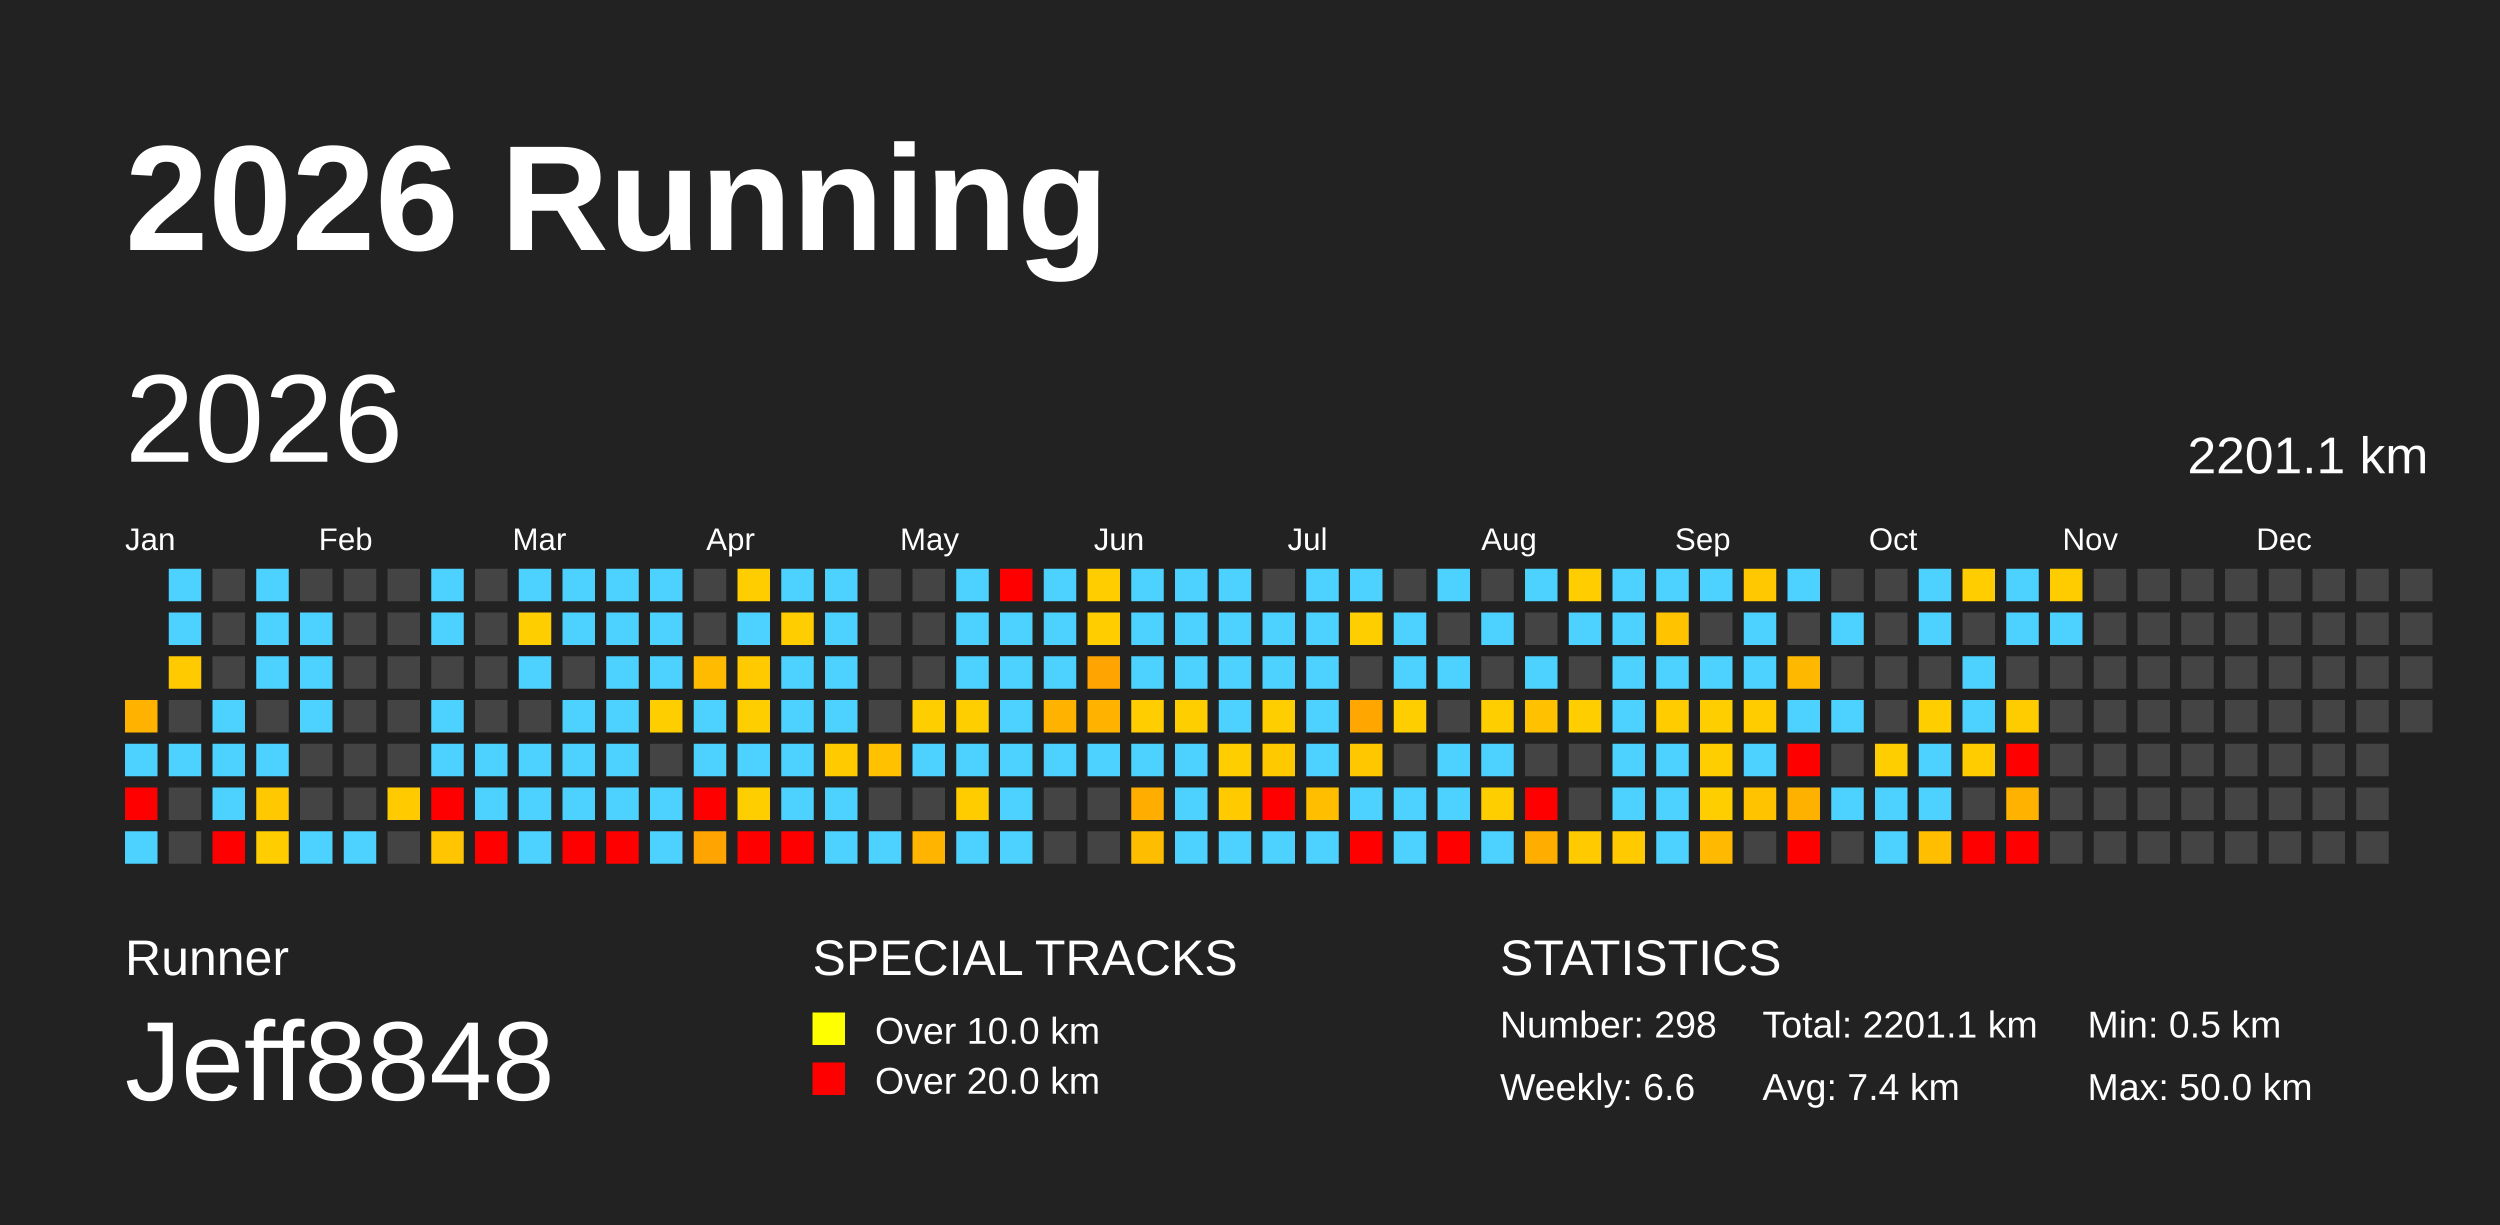
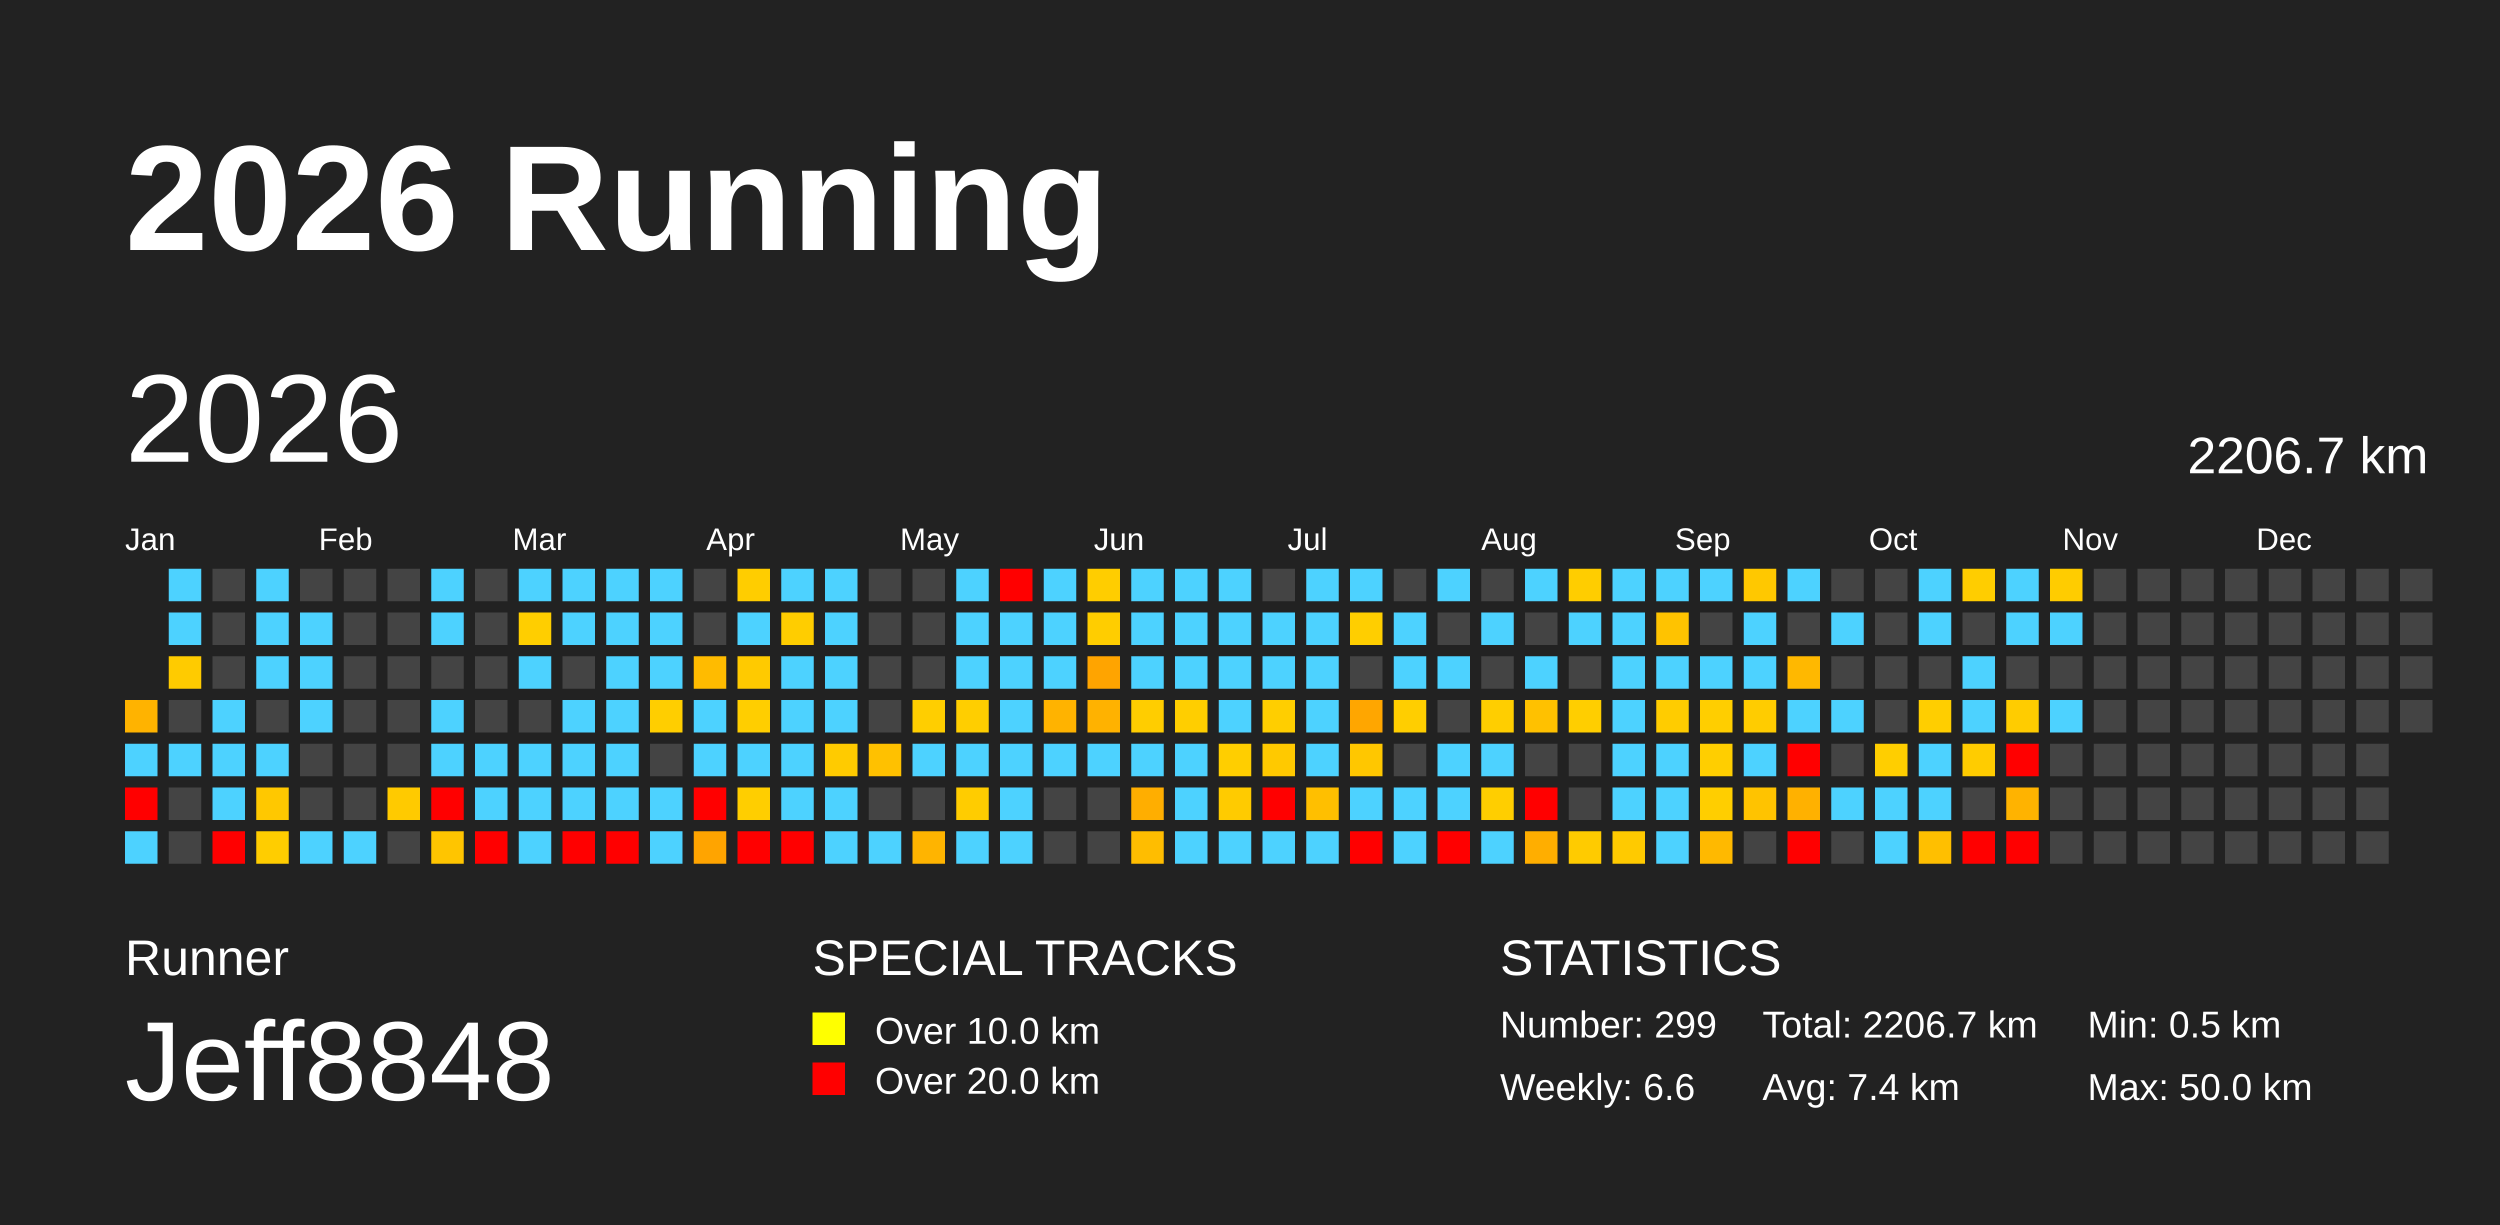
<svg xmlns="http://www.w3.org/2000/svg" baseProfile="full" height="98mm" version="1.1" viewBox="0,0,200,98" width="200mm">
  <defs />
  <rect fill="#222222" height="98" width="200" x="0" y="0" />
  <text fill="#FFFFFF" style="font-size:12px; font-family:Arial; font-weight:bold;" x="10" y="20">2026 Running</text>
  <text fill="#FFFFFF" style="font-size:4px; font-family:Arial" x="10" y="78">Runner</text>
  <text fill="#FFFFFF" style="font-size:9px; font-family:Arial" x="10" y="88">Jeff8848</text>
  <text fill="#FFFFFF" style="font-size:4px; font-family:Arial" x="65" y="78">SPECIAL TRACKS</text>
  <rect fill="yellow" height="2.6" width="2.6" x="65" y="81" />
  <text fill="#FFFFFF" style="font-size:3px; font-family:Arial" x="70" y="83.5">Over 10.0 km</text>
  <rect fill="red" height="2.6" width="2.6" x="65" y="85" />
  <text fill="#FFFFFF" style="font-size:3px; font-family:Arial" x="70" y="87.5">Over 20.0 km</text>
  <text fill="#FFFFFF" style="font-size:4px; font-family:Arial" x="120" y="78">STATISTICS</text>
-   <text fill="#FFFFFF" style="font-size:3px; font-family:Arial" x="120" y="83">Number: 298</text>
+   <text fill="#FFFFFF" style="font-size:3px; font-family:Arial" x="120" y="83">Number: 299</text>
  <text fill="#FFFFFF" style="font-size:3px; font-family:Arial" x="120" y="88">Weekly: 6.6</text>
-   <text fill="#FFFFFF" style="font-size:3px; font-family:Arial" x="141" y="83">Total: 2201.1 km</text>
+   <text fill="#FFFFFF" style="font-size:3px; font-family:Arial" x="141" y="83">Total: 2206.7 km</text>
  <text fill="#FFFFFF" style="font-size:3px; font-family:Arial" x="141" y="88">Avg: 7.4 km</text>
  <text fill="#FFFFFF" style="font-size:3px; font-family:Arial" x="167" y="83">Min: 0.5 km</text>
  <text fill="#FFFFFF" style="font-size:3px; font-family:Arial" x="167" y="88">Max: 50.0 km</text>
  <text dominant-baseline="hanging" fill="#FFFFFF" style="font-size:10.0px; font-family:Arial;" x="10" y="30">2026</text>
-   <text dominant-baseline="hanging" fill="#FFFFFF" style="font-size:4.125px; font-family:Arial;" x="175" y="35">2201.1 km</text>
+   <text dominant-baseline="hanging" fill="#FFFFFF" style="font-size:4.125px; font-family:Arial;" x="175" y="35">2206.7 km</text>
  <text fill="#FFFFFF" style="font-size:2.5px; font-family:Arial" x="10.0" y="44">Jan</text>
  <text fill="#FFFFFF" style="font-size:2.5px; font-family:Arial" x="25.5" y="44">Feb</text>
  <text fill="#FFFFFF" style="font-size:2.5px; font-family:Arial" x="41.0" y="44">Mar</text>
  <text fill="#FFFFFF" style="font-size:2.5px; font-family:Arial" x="56.5" y="44">Apr</text>
  <text fill="#FFFFFF" style="font-size:2.5px; font-family:Arial" x="72.0" y="44">May</text>
  <text fill="#FFFFFF" style="font-size:2.5px; font-family:Arial" x="87.5" y="44">Jun</text>
  <text fill="#FFFFFF" style="font-size:2.5px; font-family:Arial" x="103.0" y="44">Jul</text>
  <text fill="#FFFFFF" style="font-size:2.5px; font-family:Arial" x="118.5" y="44">Aug</text>
  <text fill="#FFFFFF" style="font-size:2.5px; font-family:Arial" x="134.0" y="44">Sep</text>
  <text fill="#FFFFFF" style="font-size:2.5px; font-family:Arial" x="149.5" y="44">Oct</text>
  <text fill="#FFFFFF" style="font-size:2.5px; font-family:Arial" x="165.0" y="44">Nov</text>
  <text fill="#FFFFFF" style="font-size:2.5px; font-family:Arial" x="180.5" y="44">Dec</text>
  <rect fill="#ffb300" height="2.6" width="2.6" x="10.0" y="56.0" />
  <rect fill="#4dd2ff" height="2.6" width="2.6" x="10.0" y="59.5" />
  <rect fill="red" height="2.6" width="2.6" x="10.0" y="63.0" />
  <rect fill="#4dd2ff" height="2.6" width="2.6" x="10.0" y="66.5" />
  <rect fill="#4dd2ff" height="2.6" width="2.6" x="13.5" y="45.5" />
  <rect fill="#4dd2ff" height="2.6" width="2.6" x="13.5" y="49.0" />
  <rect fill="#ffcb00" height="2.6" width="2.6" x="13.5" y="52.5" />
  <rect fill="#444444" height="2.6" width="2.6" x="13.5" y="56.0" />
  <rect fill="#4dd2ff" height="2.6" width="2.6" x="13.5" y="59.5" />
  <rect fill="#444444" height="2.6" width="2.6" x="13.5" y="63.0" />
  <rect fill="#444444" height="2.6" width="2.6" x="13.5" y="66.5" />
  <rect fill="#444444" height="2.6" width="2.6" x="17.0" y="45.5" />
  <rect fill="#444444" height="2.6" width="2.6" x="17.0" y="49.0" />
  <rect fill="#444444" height="2.6" width="2.6" x="17.0" y="52.5" />
  <rect fill="#4dd2ff" height="2.6" width="2.6" x="17.0" y="56.0" />
  <rect fill="#4dd2ff" height="2.6" width="2.6" x="17.0" y="59.5" />
  <rect fill="#4dd2ff" height="2.6" width="2.6" x="17.0" y="63.0" />
  <rect fill="red" height="2.6" width="2.6" x="17.0" y="66.5" />
  <rect fill="#4dd2ff" height="2.6" width="2.6" x="20.5" y="45.5" />
  <rect fill="#4dd2ff" height="2.6" width="2.6" x="20.5" y="49.0" />
  <rect fill="#4dd2ff" height="2.6" width="2.6" x="20.5" y="52.5" />
  <rect fill="#444444" height="2.6" width="2.6" x="20.5" y="56.0" />
  <rect fill="#4dd2ff" height="2.6" width="2.6" x="20.5" y="59.5" />
  <rect fill="#ffc800" height="2.6" width="2.6" x="20.5" y="63.0" />
  <rect fill="#ffcd00" height="2.6" width="2.6" x="20.5" y="66.5" />
  <rect fill="#444444" height="2.6" width="2.6" x="24.0" y="45.5" />
  <rect fill="#4dd2ff" height="2.6" width="2.6" x="24.0" y="49.0" />
  <rect fill="#4dd2ff" height="2.6" width="2.6" x="24.0" y="52.5" />
  <rect fill="#4dd2ff" height="2.6" width="2.6" x="24.0" y="56.0" />
  <rect fill="#444444" height="2.6" width="2.6" x="24.0" y="59.5" />
  <rect fill="#444444" height="2.6" width="2.6" x="24.0" y="63.0" />
  <rect fill="#4dd2ff" height="2.6" width="2.6" x="24.0" y="66.5" />
  <rect fill="#444444" height="2.6" width="2.6" x="27.5" y="45.5" />
  <rect fill="#444444" height="2.6" width="2.6" x="27.5" y="49.0" />
  <rect fill="#444444" height="2.6" width="2.6" x="27.5" y="52.5" />
  <rect fill="#444444" height="2.6" width="2.6" x="27.5" y="56.0" />
  <rect fill="#444444" height="2.6" width="2.6" x="27.5" y="59.5" />
  <rect fill="#444444" height="2.6" width="2.6" x="27.5" y="63.0" />
  <rect fill="#4dd2ff" height="2.6" width="2.6" x="27.5" y="66.5" />
  <rect fill="#444444" height="2.6" width="2.6" x="31.0" y="45.5" />
  <rect fill="#444444" height="2.6" width="2.6" x="31.0" y="49.0" />
  <rect fill="#444444" height="2.6" width="2.6" x="31.0" y="52.5" />
  <rect fill="#444444" height="2.6" width="2.6" x="31.0" y="56.0" />
  <rect fill="#444444" height="2.6" width="2.6" x="31.0" y="59.5" />
  <rect fill="#ffca00" height="2.6" width="2.6" x="31.0" y="63.0" />
  <rect fill="#444444" height="2.6" width="2.6" x="31.0" y="66.5" />
  <rect fill="#4dd2ff" height="2.6" width="2.6" x="34.5" y="45.5" />
  <rect fill="#4dd2ff" height="2.6" width="2.6" x="34.5" y="49.0" />
  <rect fill="#444444" height="2.6" width="2.6" x="34.5" y="52.5" />
  <rect fill="#4dd2ff" height="2.6" width="2.6" x="34.5" y="56.0" />
  <rect fill="#4dd2ff" height="2.6" width="2.6" x="34.5" y="59.5" />
  <rect fill="red" height="2.6" width="2.6" x="34.5" y="63.0" />
  <rect fill="#ffc500" height="2.6" width="2.6" x="34.5" y="66.5" />
  <rect fill="#444444" height="2.6" width="2.6" x="38.0" y="45.5" />
  <rect fill="#444444" height="2.6" width="2.6" x="38.0" y="49.0" />
  <rect fill="#444444" height="2.6" width="2.6" x="38.0" y="52.5" />
  <rect fill="#444444" height="2.6" width="2.6" x="38.0" y="56.0" />
  <rect fill="#4dd2ff" height="2.6" width="2.6" x="38.0" y="59.5" />
  <rect fill="#4dd2ff" height="2.6" width="2.6" x="38.0" y="63.0" />
  <rect fill="red" height="2.6" width="2.6" x="38.0" y="66.5" />
  <rect fill="#4dd2ff" height="2.6" width="2.6" x="41.5" y="45.5" />
  <rect fill="#ffce00" height="2.6" width="2.6" x="41.5" y="49.0" />
  <rect fill="#4dd2ff" height="2.6" width="2.6" x="41.5" y="52.5" />
  <rect fill="#444444" height="2.6" width="2.6" x="41.5" y="56.0" />
  <rect fill="#4dd2ff" height="2.6" width="2.6" x="41.5" y="59.5" />
  <rect fill="#4dd2ff" height="2.6" width="2.6" x="41.5" y="63.0" />
  <rect fill="#4dd2ff" height="2.6" width="2.6" x="41.5" y="66.5" />
  <rect fill="#4dd2ff" height="2.6" width="2.6" x="45.0" y="45.5" />
  <rect fill="#4dd2ff" height="2.6" width="2.6" x="45.0" y="49.0" />
  <rect fill="#444444" height="2.6" width="2.6" x="45.0" y="52.5" />
  <rect fill="#4dd2ff" height="2.6" width="2.6" x="45.0" y="56.0" />
  <rect fill="#4dd2ff" height="2.6" width="2.6" x="45.0" y="59.5" />
  <rect fill="#4dd2ff" height="2.6" width="2.6" x="45.0" y="63.0" />
  <rect fill="red" height="2.6" width="2.6" x="45.0" y="66.5" />
  <rect fill="#4dd2ff" height="2.6" width="2.6" x="48.5" y="45.5" />
  <rect fill="#4dd2ff" height="2.6" width="2.6" x="48.5" y="49.0" />
  <rect fill="#4dd2ff" height="2.6" width="2.6" x="48.5" y="52.5" />
  <rect fill="#4dd2ff" height="2.6" width="2.6" x="48.5" y="56.0" />
  <rect fill="#4dd2ff" height="2.6" width="2.6" x="48.5" y="59.5" />
  <rect fill="#4dd2ff" height="2.6" width="2.6" x="48.5" y="63.0" />
  <rect fill="red" height="2.6" width="2.6" x="48.5" y="66.5" />
  <rect fill="#4dd2ff" height="2.6" width="2.6" x="52.0" y="45.5" />
  <rect fill="#4dd2ff" height="2.6" width="2.6" x="52.0" y="49.0" />
  <rect fill="#4dd2ff" height="2.6" width="2.6" x="52.0" y="52.5" />
  <rect fill="#ffce00" height="2.6" width="2.6" x="52.0" y="56.0" />
  <rect fill="#444444" height="2.6" width="2.6" x="52.0" y="59.5" />
  <rect fill="#4dd2ff" height="2.6" width="2.6" x="52.0" y="63.0" />
  <rect fill="#4dd2ff" height="2.6" width="2.6" x="52.0" y="66.5" />
  <rect fill="#444444" height="2.6" width="2.6" x="55.5" y="45.5" />
  <rect fill="#444444" height="2.6" width="2.6" x="55.5" y="49.0" />
  <rect fill="#ffbb00" height="2.6" width="2.6" x="55.5" y="52.5" />
  <rect fill="#4dd2ff" height="2.6" width="2.6" x="55.5" y="56.0" />
  <rect fill="#4dd2ff" height="2.6" width="2.6" x="55.5" y="59.5" />
  <rect fill="red" height="2.6" width="2.6" x="55.5" y="63.0" />
  <rect fill="#ffa400" height="2.6" width="2.6" x="55.5" y="66.5" />
  <rect fill="#ffcd00" height="2.6" width="2.6" x="59.0" y="45.5" />
  <rect fill="#4dd2ff" height="2.6" width="2.6" x="59.0" y="49.0" />
  <rect fill="#ffca00" height="2.6" width="2.6" x="59.0" y="52.5" />
  <rect fill="#ffce00" height="2.6" width="2.6" x="59.0" y="56.0" />
  <rect fill="#4dd2ff" height="2.6" width="2.6" x="59.0" y="59.5" />
  <rect fill="#ffce00" height="2.6" width="2.6" x="59.0" y="63.0" />
  <rect fill="red" height="2.6" width="2.6" x="59.0" y="66.5" />
  <rect fill="#4dd2ff" height="2.6" width="2.6" x="62.5" y="45.5" />
  <rect fill="#ffcd00" height="2.6" width="2.6" x="62.5" y="49.0" />
  <rect fill="#4dd2ff" height="2.6" width="2.6" x="62.5" y="52.5" />
  <rect fill="#4dd2ff" height="2.6" width="2.6" x="62.5" y="56.0" />
  <rect fill="#4dd2ff" height="2.6" width="2.6" x="62.5" y="59.5" />
  <rect fill="#4dd2ff" height="2.6" width="2.6" x="62.5" y="63.0" />
  <rect fill="red" height="2.6" width="2.6" x="62.5" y="66.5" />
  <rect fill="#4dd2ff" height="2.6" width="2.6" x="66.0" y="45.5" />
  <rect fill="#4dd2ff" height="2.6" width="2.6" x="66.0" y="49.0" />
  <rect fill="#4dd2ff" height="2.6" width="2.6" x="66.0" y="52.5" />
  <rect fill="#4dd2ff" height="2.6" width="2.6" x="66.0" y="56.0" />
  <rect fill="#ffcb00" height="2.6" width="2.6" x="66.0" y="59.5" />
  <rect fill="#4dd2ff" height="2.6" width="2.6" x="66.0" y="63.0" />
  <rect fill="#4dd2ff" height="2.6" width="2.6" x="66.0" y="66.5" />
  <rect fill="#444444" height="2.6" width="2.6" x="69.5" y="45.5" />
  <rect fill="#444444" height="2.6" width="2.6" x="69.5" y="49.0" />
  <rect fill="#444444" height="2.6" width="2.6" x="69.5" y="52.5" />
  <rect fill="#444444" height="2.6" width="2.6" x="69.5" y="56.0" />
  <rect fill="#ffc100" height="2.6" width="2.6" x="69.5" y="59.5" />
  <rect fill="#444444" height="2.6" width="2.6" x="69.5" y="63.0" />
  <rect fill="#4dd2ff" height="2.6" width="2.6" x="69.5" y="66.5" />
  <rect fill="#444444" height="2.6" width="2.6" x="73.0" y="45.5" />
  <rect fill="#444444" height="2.6" width="2.6" x="73.0" y="49.0" />
  <rect fill="#444444" height="2.6" width="2.6" x="73.0" y="52.5" />
  <rect fill="#ffce00" height="2.6" width="2.6" x="73.0" y="56.0" />
  <rect fill="#4dd2ff" height="2.6" width="2.6" x="73.0" y="59.5" />
  <rect fill="#444444" height="2.6" width="2.6" x="73.0" y="63.0" />
  <rect fill="#ffb400" height="2.6" width="2.6" x="73.0" y="66.5" />
  <rect fill="#4dd2ff" height="2.6" width="2.6" x="76.5" y="45.5" />
  <rect fill="#4dd2ff" height="2.6" width="2.6" x="76.5" y="49.0" />
  <rect fill="#4dd2ff" height="2.6" width="2.6" x="76.5" y="52.5" />
  <rect fill="#ffce00" height="2.6" width="2.6" x="76.5" y="56.0" />
  <rect fill="#4dd2ff" height="2.6" width="2.6" x="76.5" y="59.5" />
  <rect fill="#ffcc00" height="2.6" width="2.6" x="76.5" y="63.0" />
  <rect fill="#4dd2ff" height="2.6" width="2.6" x="76.5" y="66.5" />
  <rect fill="red" height="2.6" width="2.6" x="80.0" y="45.5" />
  <rect fill="#4dd2ff" height="2.6" width="2.6" x="80.0" y="49.0" />
  <rect fill="#4dd2ff" height="2.6" width="2.6" x="80.0" y="52.5" />
  <rect fill="#4dd2ff" height="2.6" width="2.6" x="80.0" y="56.0" />
  <rect fill="#4dd2ff" height="2.6" width="2.6" x="80.0" y="59.5" />
  <rect fill="#4dd2ff" height="2.6" width="2.6" x="80.0" y="63.0" />
  <rect fill="#4dd2ff" height="2.6" width="2.6" x="80.0" y="66.5" />
  <rect fill="#4dd2ff" height="2.6" width="2.6" x="83.5" y="45.5" />
  <rect fill="#4dd2ff" height="2.6" width="2.6" x="83.5" y="49.0" />
  <rect fill="#4dd2ff" height="2.6" width="2.6" x="83.5" y="52.5" />
  <rect fill="#ffb300" height="2.6" width="2.6" x="83.5" y="56.0" />
  <rect fill="#4dd2ff" height="2.6" width="2.6" x="83.5" y="59.5" />
  <rect fill="#444444" height="2.6" width="2.6" x="83.5" y="63.0" />
  <rect fill="#444444" height="2.6" width="2.6" x="83.5" y="66.5" />
  <rect fill="#ffcd00" height="2.6" width="2.6" x="87.0" y="45.5" />
  <rect fill="#ffcd00" height="2.6" width="2.6" x="87.0" y="49.0" />
  <rect fill="#ffa400" height="2.6" width="2.6" x="87.0" y="52.5" />
  <rect fill="#ffb200" height="2.6" width="2.6" x="87.0" y="56.0" />
  <rect fill="#4dd2ff" height="2.6" width="2.6" x="87.0" y="59.5" />
  <rect fill="#444444" height="2.6" width="2.6" x="87.0" y="63.0" />
  <rect fill="#444444" height="2.6" width="2.6" x="87.0" y="66.5" />
  <rect fill="#4dd2ff" height="2.6" width="2.6" x="90.5" y="45.5" />
  <rect fill="#4dd2ff" height="2.6" width="2.6" x="90.5" y="49.0" />
  <rect fill="#4dd2ff" height="2.6" width="2.6" x="90.5" y="52.5" />
  <rect fill="#ffcd00" height="2.6" width="2.6" x="90.5" y="56.0" />
  <rect fill="#4dd2ff" height="2.6" width="2.6" x="90.5" y="59.5" />
  <rect fill="#ffae00" height="2.6" width="2.6" x="90.5" y="63.0" />
  <rect fill="#ffbd00" height="2.6" width="2.6" x="90.5" y="66.5" />
  <rect fill="#4dd2ff" height="2.6" width="2.6" x="94.0" y="45.5" />
  <rect fill="#4dd2ff" height="2.6" width="2.6" x="94.0" y="49.0" />
  <rect fill="#4dd2ff" height="2.6" width="2.6" x="94.0" y="52.5" />
  <rect fill="#ffce00" height="2.6" width="2.6" x="94.0" y="56.0" />
  <rect fill="#4dd2ff" height="2.6" width="2.6" x="94.0" y="59.5" />
  <rect fill="#4dd2ff" height="2.6" width="2.6" x="94.0" y="63.0" />
  <rect fill="#4dd2ff" height="2.6" width="2.6" x="94.0" y="66.5" />
  <rect fill="#4dd2ff" height="2.6" width="2.6" x="97.5" y="45.5" />
  <rect fill="#4dd2ff" height="2.6" width="2.6" x="97.5" y="49.0" />
  <rect fill="#4dd2ff" height="2.6" width="2.6" x="97.5" y="52.5" />
  <rect fill="#4dd2ff" height="2.6" width="2.6" x="97.5" y="56.0" />
  <rect fill="#ffce00" height="2.6" width="2.6" x="97.5" y="59.5" />
  <rect fill="#ffcb00" height="2.6" width="2.6" x="97.5" y="63.0" />
  <rect fill="#4dd2ff" height="2.6" width="2.6" x="97.5" y="66.5" />
  <rect fill="#444444" height="2.6" width="2.6" x="101.0" y="45.5" />
  <rect fill="#4dd2ff" height="2.6" width="2.6" x="101.0" y="49.0" />
  <rect fill="#4dd2ff" height="2.6" width="2.6" x="101.0" y="52.5" />
  <rect fill="#ffce00" height="2.6" width="2.6" x="101.0" y="56.0" />
  <rect fill="#ffc900" height="2.6" width="2.6" x="101.0" y="59.5" />
  <rect fill="red" height="2.6" width="2.6" x="101.0" y="63.0" />
  <rect fill="#4dd2ff" height="2.6" width="2.6" x="101.0" y="66.5" />
  <rect fill="#4dd2ff" height="2.6" width="2.6" x="104.5" y="45.5" />
  <rect fill="#4dd2ff" height="2.6" width="2.6" x="104.5" y="49.0" />
  <rect fill="#4dd2ff" height="2.6" width="2.6" x="104.5" y="52.5" />
  <rect fill="#4dd2ff" height="2.6" width="2.6" x="104.5" y="56.0" />
  <rect fill="#4dd2ff" height="2.6" width="2.6" x="104.5" y="59.5" />
  <rect fill="#ffbf00" height="2.6" width="2.6" x="104.5" y="63.0" />
  <rect fill="#4dd2ff" height="2.6" width="2.6" x="104.5" y="66.5" />
  <rect fill="#4dd2ff" height="2.6" width="2.6" x="108.0" y="45.5" />
  <rect fill="#ffce00" height="2.6" width="2.6" x="108.0" y="49.0" />
  <rect fill="#444444" height="2.6" width="2.6" x="108.0" y="52.5" />
  <rect fill="#ffa600" height="2.6" width="2.6" x="108.0" y="56.0" />
  <rect fill="#ffc700" height="2.6" width="2.6" x="108.0" y="59.5" />
  <rect fill="#4dd2ff" height="2.6" width="2.6" x="108.0" y="63.0" />
  <rect fill="red" height="2.6" width="2.6" x="108.0" y="66.5" />
  <rect fill="#444444" height="2.6" width="2.6" x="111.5" y="45.5" />
  <rect fill="#4dd2ff" height="2.6" width="2.6" x="111.5" y="49.0" />
  <rect fill="#4dd2ff" height="2.6" width="2.6" x="111.5" y="52.5" />
  <rect fill="#ffce00" height="2.6" width="2.6" x="111.5" y="56.0" />
  <rect fill="#444444" height="2.6" width="2.6" x="111.5" y="59.5" />
  <rect fill="#4dd2ff" height="2.6" width="2.6" x="111.5" y="63.0" />
  <rect fill="#4dd2ff" height="2.6" width="2.6" x="111.5" y="66.5" />
  <rect fill="#4dd2ff" height="2.6" width="2.6" x="115.0" y="45.5" />
  <rect fill="#444444" height="2.6" width="2.6" x="115.0" y="49.0" />
  <rect fill="#4dd2ff" height="2.6" width="2.6" x="115.0" y="52.5" />
  <rect fill="#444444" height="2.6" width="2.6" x="115.0" y="56.0" />
  <rect fill="#4dd2ff" height="2.6" width="2.6" x="115.0" y="59.5" />
  <rect fill="#4dd2ff" height="2.6" width="2.6" x="115.0" y="63.0" />
  <rect fill="red" height="2.6" width="2.6" x="115.0" y="66.5" />
  <rect fill="#444444" height="2.6" width="2.6" x="118.5" y="45.5" />
  <rect fill="#4dd2ff" height="2.6" width="2.6" x="118.5" y="49.0" />
  <rect fill="#444444" height="2.6" width="2.6" x="118.5" y="52.5" />
  <rect fill="#ffce00" height="2.6" width="2.6" x="118.5" y="56.0" />
  <rect fill="#4dd2ff" height="2.6" width="2.6" x="118.5" y="59.5" />
  <rect fill="#ffce00" height="2.6" width="2.6" x="118.5" y="63.0" />
  <rect fill="#4dd2ff" height="2.6" width="2.6" x="118.5" y="66.5" />
  <rect fill="#4dd2ff" height="2.6" width="2.6" x="122.0" y="45.5" />
  <rect fill="#444444" height="2.6" width="2.6" x="122.0" y="49.0" />
  <rect fill="#4dd2ff" height="2.6" width="2.6" x="122.0" y="52.5" />
  <rect fill="#ffc100" height="2.6" width="2.6" x="122.0" y="56.0" />
  <rect fill="#444444" height="2.6" width="2.6" x="122.0" y="59.5" />
  <rect fill="red" height="2.6" width="2.6" x="122.0" y="63.0" />
  <rect fill="#ffae00" height="2.6" width="2.6" x="122.0" y="66.5" />
  <rect fill="#ffcd00" height="2.6" width="2.6" x="125.5" y="45.5" />
  <rect fill="#4dd2ff" height="2.6" width="2.6" x="125.5" y="49.0" />
  <rect fill="#444444" height="2.6" width="2.6" x="125.5" y="52.5" />
  <rect fill="#ffce00" height="2.6" width="2.6" x="125.5" y="56.0" />
  <rect fill="#444444" height="2.6" width="2.6" x="125.5" y="59.5" />
  <rect fill="#444444" height="2.6" width="2.6" x="125.5" y="63.0" />
  <rect fill="#ffcb00" height="2.6" width="2.6" x="125.5" y="66.5" />
  <rect fill="#4dd2ff" height="2.6" width="2.6" x="129.0" y="45.5" />
  <rect fill="#4dd2ff" height="2.6" width="2.6" x="129.0" y="49.0" />
  <rect fill="#4dd2ff" height="2.6" width="2.6" x="129.0" y="52.5" />
  <rect fill="#4dd2ff" height="2.6" width="2.6" x="129.0" y="56.0" />
  <rect fill="#4dd2ff" height="2.6" width="2.6" x="129.0" y="59.5" />
  <rect fill="#4dd2ff" height="2.6" width="2.6" x="129.0" y="63.0" />
  <rect fill="#ffca00" height="2.6" width="2.6" x="129.0" y="66.5" />
  <rect fill="#4dd2ff" height="2.6" width="2.6" x="132.5" y="45.5" />
  <rect fill="#ffc300" height="2.6" width="2.6" x="132.5" y="49.0" />
  <rect fill="#4dd2ff" height="2.6" width="2.6" x="132.5" y="52.5" />
  <rect fill="#ffcc00" height="2.6" width="2.6" x="132.5" y="56.0" />
  <rect fill="#4dd2ff" height="2.6" width="2.6" x="132.5" y="59.5" />
  <rect fill="#4dd2ff" height="2.6" width="2.6" x="132.5" y="63.0" />
  <rect fill="#4dd2ff" height="2.6" width="2.6" x="132.5" y="66.5" />
  <rect fill="#4dd2ff" height="2.6" width="2.6" x="136.0" y="45.5" />
  <rect fill="#444444" height="2.6" width="2.6" x="136.0" y="49.0" />
  <rect fill="#4dd2ff" height="2.6" width="2.6" x="136.0" y="52.5" />
  <rect fill="#ffce00" height="2.6" width="2.6" x="136.0" y="56.0" />
  <rect fill="#ffce00" height="2.6" width="2.6" x="136.0" y="59.5" />
  <rect fill="#ffce00" height="2.6" width="2.6" x="136.0" y="63.0" />
  <rect fill="#ffb900" height="2.6" width="2.6" x="136.0" y="66.5" />
  <rect fill="#ffc800" height="2.6" width="2.6" x="139.5" y="45.5" />
  <rect fill="#4dd2ff" height="2.6" width="2.6" x="139.5" y="49.0" />
  <rect fill="#4dd2ff" height="2.6" width="2.6" x="139.5" y="52.5" />
  <rect fill="#ffcc00" height="2.6" width="2.6" x="139.5" y="56.0" />
  <rect fill="#4dd2ff" height="2.6" width="2.6" x="139.5" y="59.5" />
  <rect fill="#ffc300" height="2.6" width="2.6" x="139.5" y="63.0" />
  <rect fill="#444444" height="2.6" width="2.6" x="139.5" y="66.5" />
  <rect fill="#4dd2ff" height="2.6" width="2.6" x="143.0" y="45.5" />
  <rect fill="#444444" height="2.6" width="2.6" x="143.0" y="49.0" />
  <rect fill="#ffb800" height="2.6" width="2.6" x="143.0" y="52.5" />
  <rect fill="#4dd2ff" height="2.6" width="2.6" x="143.0" y="56.0" />
  <rect fill="red" height="2.6" width="2.6" x="143.0" y="59.5" />
  <rect fill="#ffb100" height="2.6" width="2.6" x="143.0" y="63.0" />
  <rect fill="red" height="2.6" width="2.6" x="143.0" y="66.5" />
  <rect fill="#444444" height="2.6" width="2.6" x="146.5" y="45.5" />
  <rect fill="#4dd2ff" height="2.6" width="2.6" x="146.5" y="49.0" />
  <rect fill="#444444" height="2.6" width="2.6" x="146.5" y="52.5" />
  <rect fill="#4dd2ff" height="2.6" width="2.6" x="146.5" y="56.0" />
  <rect fill="#444444" height="2.6" width="2.6" x="146.5" y="59.5" />
  <rect fill="#4dd2ff" height="2.6" width="2.6" x="146.5" y="63.0" />
  <rect fill="#444444" height="2.6" width="2.6" x="146.5" y="66.5" />
  <rect fill="#444444" height="2.6" width="2.6" x="150.0" y="45.5" />
  <rect fill="#444444" height="2.6" width="2.6" x="150.0" y="49.0" />
  <rect fill="#444444" height="2.6" width="2.6" x="150.0" y="52.5" />
  <rect fill="#444444" height="2.6" width="2.6" x="150.0" y="56.0" />
  <rect fill="#ffce00" height="2.6" width="2.6" x="150.0" y="59.5" />
  <rect fill="#4dd2ff" height="2.6" width="2.6" x="150.0" y="63.0" />
  <rect fill="#4dd2ff" height="2.6" width="2.6" x="150.0" y="66.5" />
  <rect fill="#4dd2ff" height="2.6" width="2.6" x="153.5" y="45.5" />
  <rect fill="#4dd2ff" height="2.6" width="2.6" x="153.5" y="49.0" />
  <rect fill="#444444" height="2.6" width="2.6" x="153.5" y="52.5" />
  <rect fill="#ffce00" height="2.6" width="2.6" x="153.5" y="56.0" />
  <rect fill="#4dd2ff" height="2.6" width="2.6" x="153.5" y="59.5" />
  <rect fill="#4dd2ff" height="2.6" width="2.6" x="153.5" y="63.0" />
  <rect fill="#ffbf00" height="2.6" width="2.6" x="153.5" y="66.5" />
  <rect fill="#ffcd00" height="2.6" width="2.6" x="157.0" y="45.5" />
  <rect fill="#444444" height="2.6" width="2.6" x="157.0" y="49.0" />
  <rect fill="#4dd2ff" height="2.6" width="2.6" x="157.0" y="52.5" />
  <rect fill="#4dd2ff" height="2.6" width="2.6" x="157.0" y="56.0" />
  <rect fill="#ffcc00" height="2.6" width="2.6" x="157.0" y="59.5" />
  <rect fill="#444444" height="2.6" width="2.6" x="157.0" y="63.0" />
  <rect fill="red" height="2.6" width="2.6" x="157.0" y="66.5" />
  <rect fill="#4dd2ff" height="2.6" width="2.6" x="160.5" y="45.5" />
  <rect fill="#4dd2ff" height="2.6" width="2.6" x="160.5" y="49.0" />
  <rect fill="#444444" height="2.6" width="2.6" x="160.5" y="52.5" />
  <rect fill="#ffcc00" height="2.6" width="2.6" x="160.5" y="56.0" />
  <rect fill="red" height="2.6" width="2.6" x="160.5" y="59.5" />
  <rect fill="#ffb300" height="2.6" width="2.6" x="160.5" y="63.0" />
  <rect fill="red" height="2.6" width="2.6" x="160.5" y="66.5" />
  <rect fill="#ffcc00" height="2.6" width="2.6" x="164.0" y="45.5" />
  <rect fill="#4dd2ff" height="2.6" width="2.6" x="164.0" y="49.0" />
  <rect fill="#444444" height="2.6" width="2.6" x="164.0" y="52.5" />
-   <rect fill="#444444" height="2.6" width="2.6" x="164.0" y="56.0" />
+   <rect fill="#4dd2ff" height="2.6" width="2.6" x="164.0" y="56.0" />
  <rect fill="#444444" height="2.6" width="2.6" x="164.0" y="59.5" />
  <rect fill="#444444" height="2.6" width="2.6" x="164.0" y="63.0" />
  <rect fill="#444444" height="2.6" width="2.6" x="164.0" y="66.5" />
  <rect fill="#444444" height="2.6" width="2.6" x="167.5" y="45.5" />
  <rect fill="#444444" height="2.6" width="2.6" x="167.5" y="49.0" />
  <rect fill="#444444" height="2.6" width="2.6" x="167.5" y="52.5" />
  <rect fill="#444444" height="2.6" width="2.6" x="167.5" y="56.0" />
  <rect fill="#444444" height="2.6" width="2.6" x="167.5" y="59.5" />
  <rect fill="#444444" height="2.6" width="2.6" x="167.5" y="63.0" />
  <rect fill="#444444" height="2.6" width="2.6" x="167.5" y="66.5" />
  <rect fill="#444444" height="2.6" width="2.6" x="171.0" y="45.5" />
  <rect fill="#444444" height="2.6" width="2.6" x="171.0" y="49.0" />
  <rect fill="#444444" height="2.6" width="2.6" x="171.0" y="52.5" />
  <rect fill="#444444" height="2.6" width="2.6" x="171.0" y="56.0" />
  <rect fill="#444444" height="2.6" width="2.6" x="171.0" y="59.5" />
  <rect fill="#444444" height="2.6" width="2.6" x="171.0" y="63.0" />
  <rect fill="#444444" height="2.6" width="2.6" x="171.0" y="66.5" />
  <rect fill="#444444" height="2.6" width="2.6" x="174.5" y="45.5" />
  <rect fill="#444444" height="2.6" width="2.6" x="174.5" y="49.0" />
  <rect fill="#444444" height="2.6" width="2.6" x="174.5" y="52.5" />
  <rect fill="#444444" height="2.6" width="2.6" x="174.5" y="56.0" />
  <rect fill="#444444" height="2.6" width="2.6" x="174.5" y="59.5" />
  <rect fill="#444444" height="2.6" width="2.6" x="174.5" y="63.0" />
  <rect fill="#444444" height="2.6" width="2.6" x="174.5" y="66.5" />
  <rect fill="#444444" height="2.6" width="2.6" x="178.0" y="45.5" />
  <rect fill="#444444" height="2.6" width="2.6" x="178.0" y="49.0" />
  <rect fill="#444444" height="2.6" width="2.6" x="178.0" y="52.5" />
  <rect fill="#444444" height="2.6" width="2.6" x="178.0" y="56.0" />
  <rect fill="#444444" height="2.6" width="2.6" x="178.0" y="59.5" />
  <rect fill="#444444" height="2.6" width="2.6" x="178.0" y="63.0" />
  <rect fill="#444444" height="2.6" width="2.6" x="178.0" y="66.5" />
  <rect fill="#444444" height="2.6" width="2.6" x="181.5" y="45.5" />
  <rect fill="#444444" height="2.6" width="2.6" x="181.5" y="49.0" />
  <rect fill="#444444" height="2.6" width="2.6" x="181.5" y="52.5" />
  <rect fill="#444444" height="2.6" width="2.6" x="181.5" y="56.0" />
  <rect fill="#444444" height="2.6" width="2.6" x="181.5" y="59.5" />
  <rect fill="#444444" height="2.6" width="2.6" x="181.5" y="63.0" />
  <rect fill="#444444" height="2.6" width="2.6" x="181.5" y="66.5" />
  <rect fill="#444444" height="2.6" width="2.6" x="185.0" y="45.5" />
  <rect fill="#444444" height="2.6" width="2.6" x="185.0" y="49.0" />
  <rect fill="#444444" height="2.6" width="2.6" x="185.0" y="52.5" />
  <rect fill="#444444" height="2.6" width="2.6" x="185.0" y="56.0" />
  <rect fill="#444444" height="2.6" width="2.6" x="185.0" y="59.5" />
  <rect fill="#444444" height="2.6" width="2.6" x="185.0" y="63.0" />
  <rect fill="#444444" height="2.6" width="2.6" x="185.0" y="66.5" />
  <rect fill="#444444" height="2.6" width="2.6" x="188.5" y="45.5" />
  <rect fill="#444444" height="2.6" width="2.6" x="188.5" y="49.0" />
  <rect fill="#444444" height="2.6" width="2.6" x="188.5" y="52.5" />
  <rect fill="#444444" height="2.6" width="2.6" x="188.5" y="56.0" />
  <rect fill="#444444" height="2.6" width="2.6" x="188.5" y="59.5" />
  <rect fill="#444444" height="2.6" width="2.6" x="188.5" y="63.0" />
  <rect fill="#444444" height="2.6" width="2.6" x="188.5" y="66.5" />
  <rect fill="#444444" height="2.6" width="2.6" x="192.0" y="45.5" />
  <rect fill="#444444" height="2.6" width="2.6" x="192.0" y="49.0" />
  <rect fill="#444444" height="2.6" width="2.6" x="192.0" y="52.5" />
  <rect fill="#444444" height="2.6" width="2.6" x="192.0" y="56.0" />
</svg>
